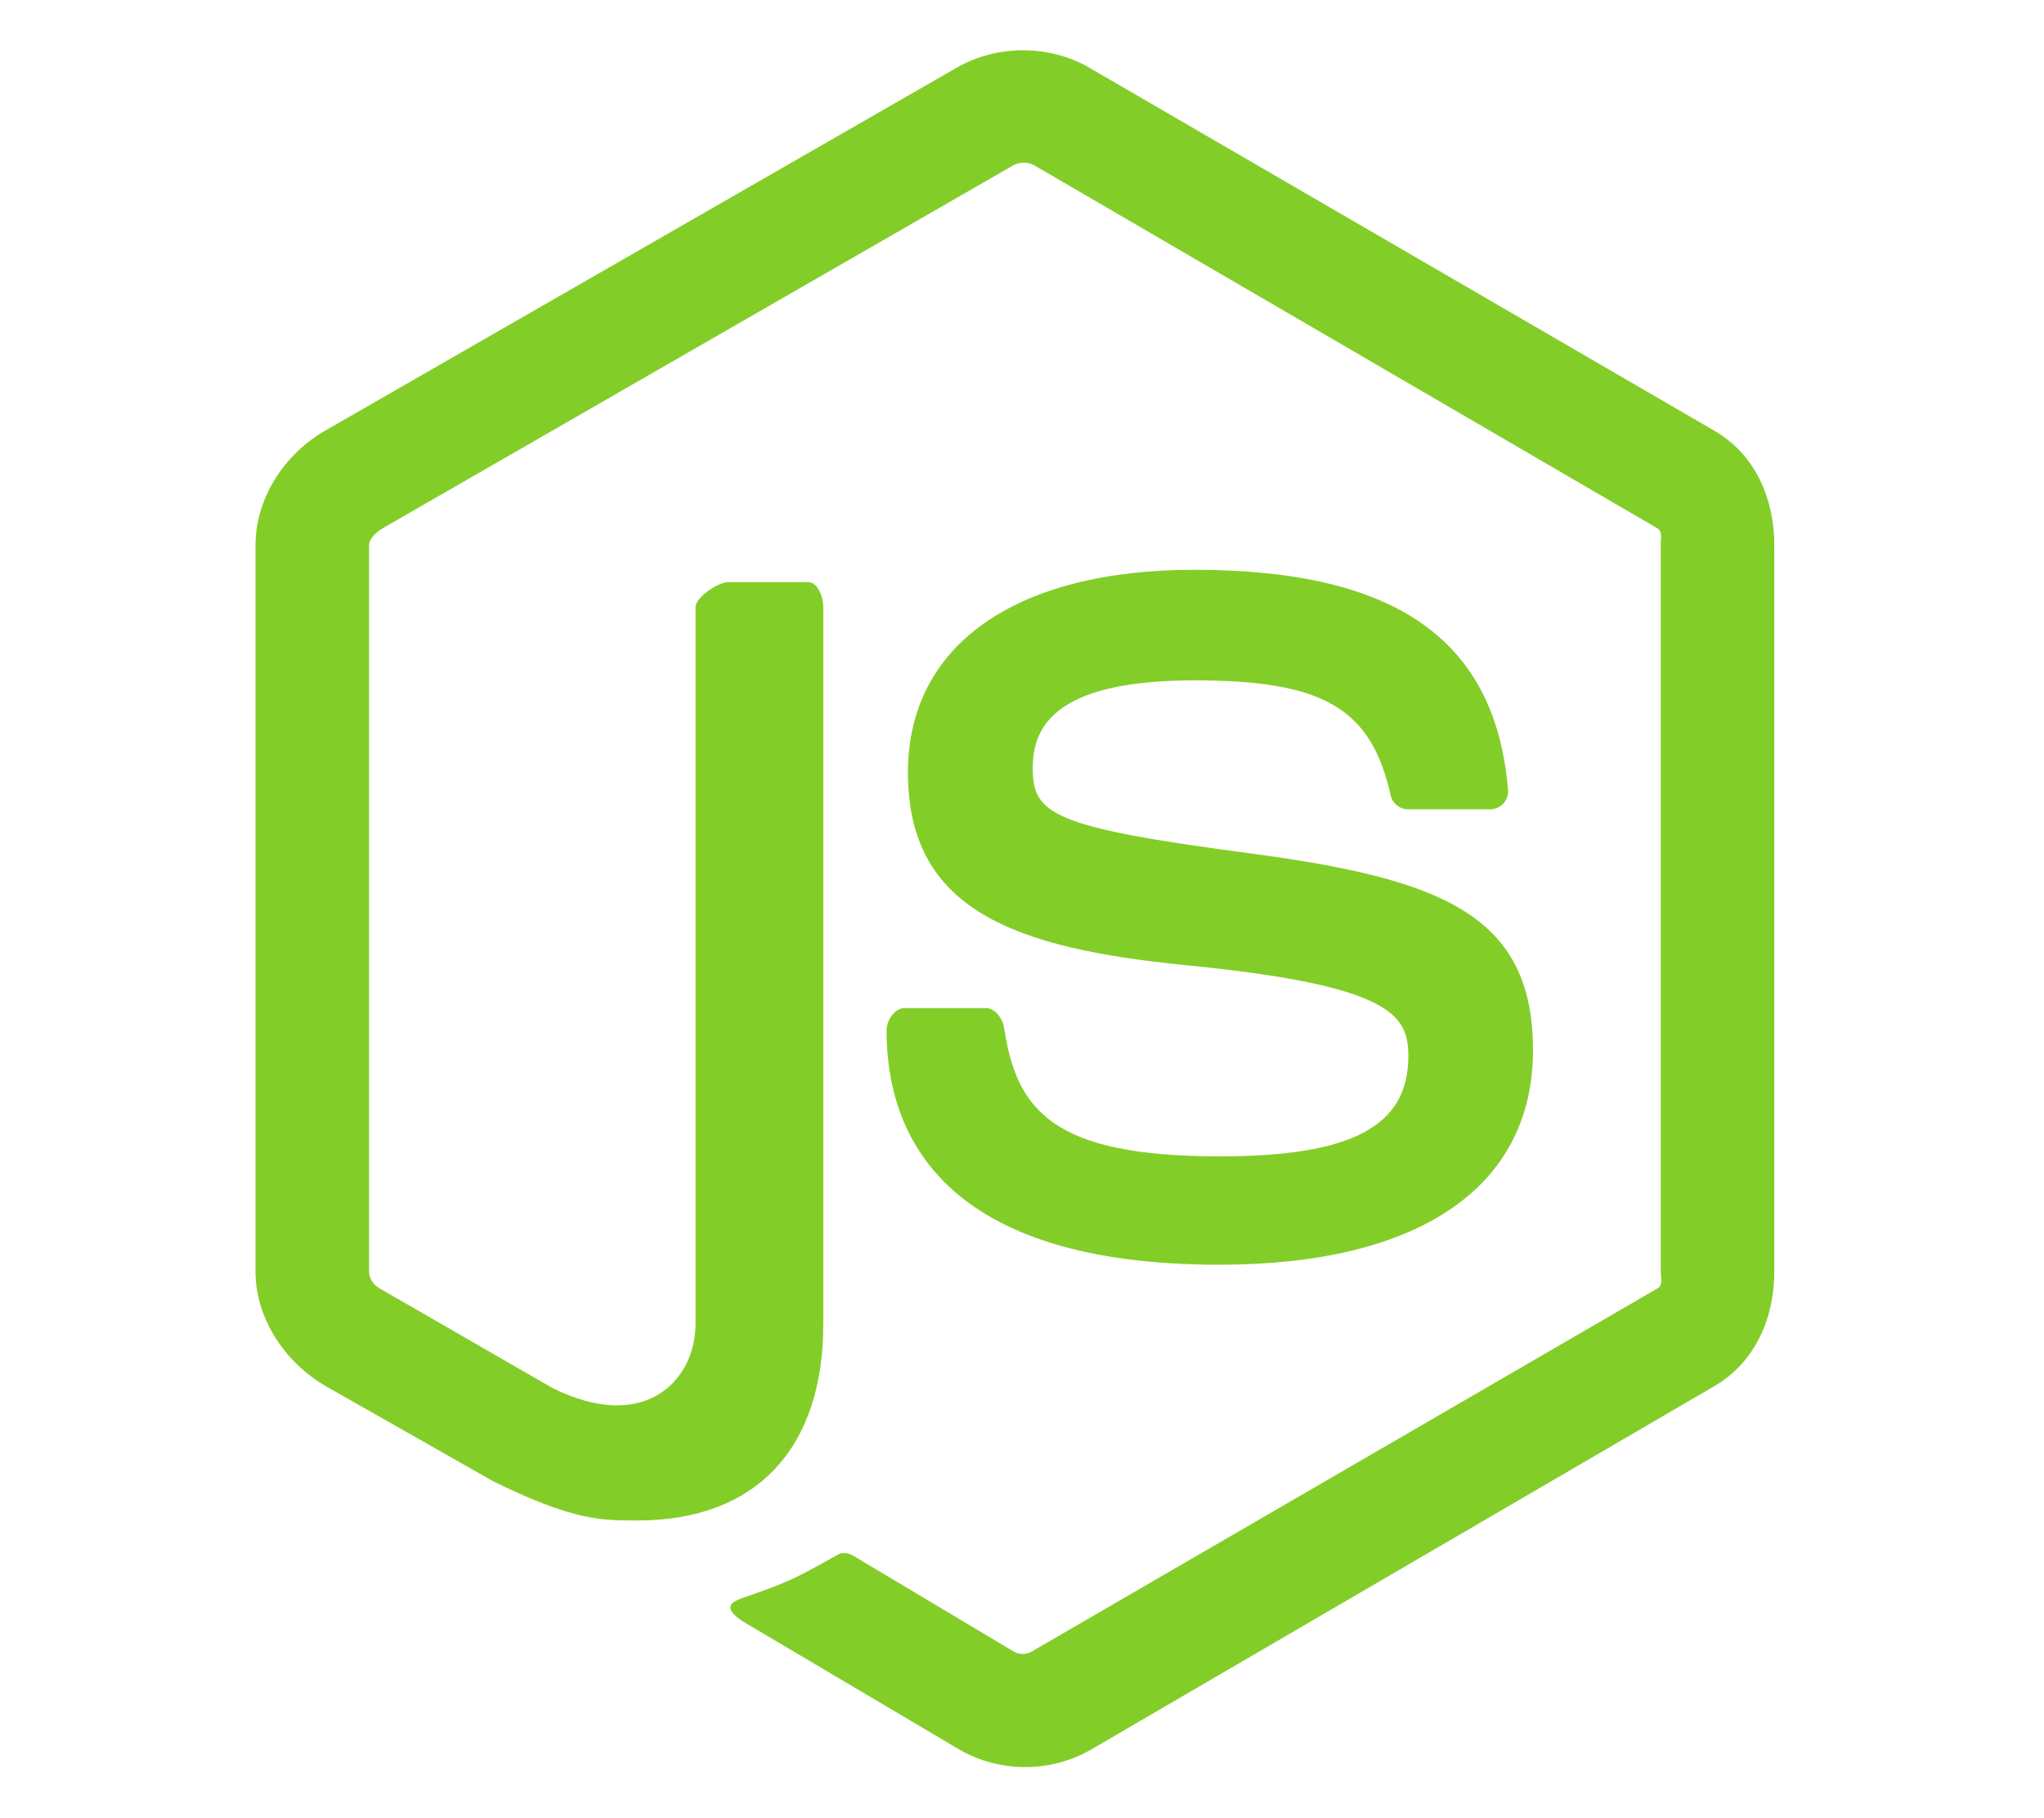
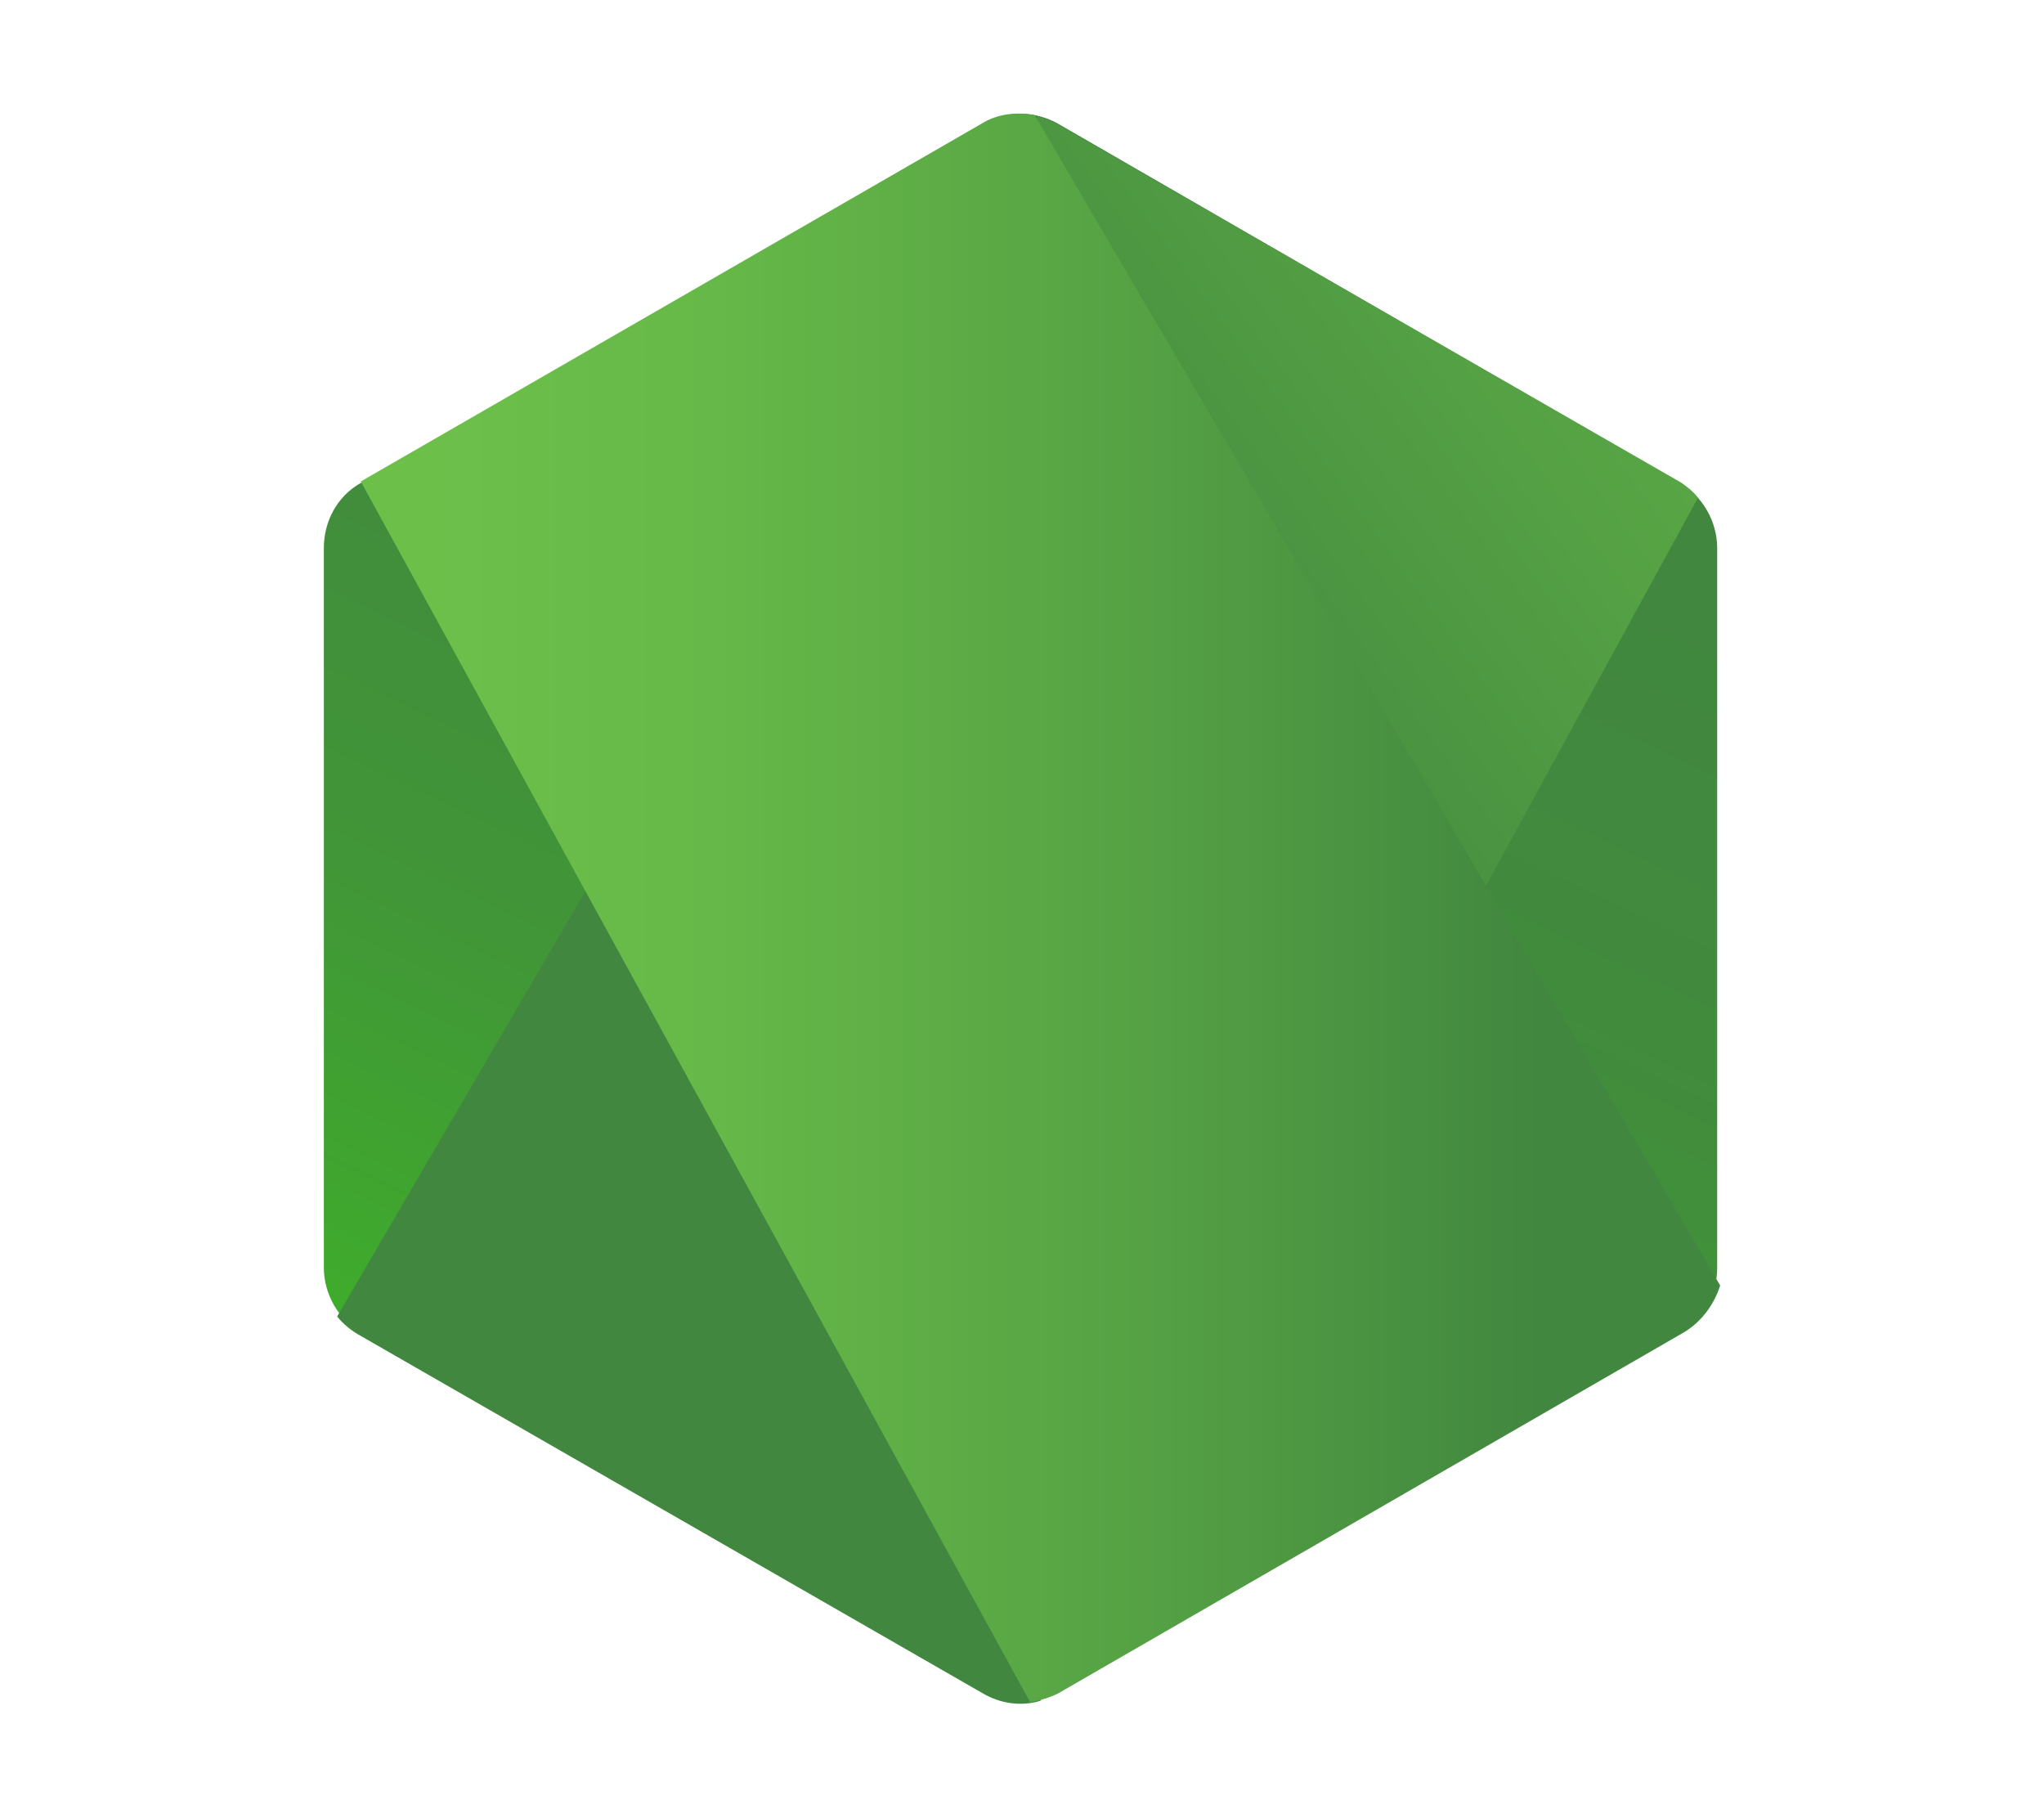
<svg xmlns="http://www.w3.org/2000/svg" width="100%" height="100%" viewBox="0 0 18 16" version="1.1" xml:space="preserve" style="fill-rule:evenodd;clip-rule:evenodd;stroke-linejoin:round;stroke-miterlimit:2;">
-   <g transform="matrix(0.125,0,0,0.125,9,8)">
-     <g id="nodejs" transform="matrix(1,0,0,1,-64,-64)">
-       <path d="M112.771,30.334L68.674,4.729C65.893,3.145 62.272,3.145 59.469,4.729L14.901,30.334C12.031,31.985 10,35.088 10,38.407L10,89.549C10,92.868 12.084,95.972 14.954,97.632L26.729,104.32C32.357,107.092 34.346,107.092 36.907,107.092C45.24,107.092 50,102.053 50,93.264L50,42.774C50,42.061 49.629,41 48.929,41L43.306,41C42.594,41 41,42.061 41,42.773L41,93.263C41,97.159 37.476,101.036 30.89,97.743L18.723,90.73C18.299,90.5 18,90.037 18,89.549L18,38.407C18,37.925 18.555,37.441 18.982,37.194L63.406,11.633C63.821,11.398 64.431,11.398 64.845,11.633L108.727,37.188C109.147,37.441 108.999,37.91 108.999,38.407L108.999,89.549C108.999,90.037 109.182,90.512 108.767,90.747L64.681,116.323C64.303,116.55 63.834,116.55 63.42,116.323L52.113,109.574C51.772,109.376 51.367,109.305 51.04,109.488C47.894,111.271 47.314,111.508 44.363,112.531C43.637,112.784 42.566,113.223 44.773,114.46L59.571,123.214C60.988,124.034 62.598,124.46 64.218,124.46C65.86,124.46 67.468,124.034 68.885,123.214L112.77,97.632C115.64,95.96 117,92.868 117,89.549L117,38.407C117,35.088 115.64,31.993 112.771,30.334ZM77.91,81.445C66.184,81.445 63.601,78.21 62.74,72.379C62.64,71.751 62.107,71 61.468,71L55.737,71C55.028,71 54.458,71.86 54.458,72.566C54.458,80.032 58.517,89.078 77.911,89.078C91.95,89.078 99.999,83.623 99.999,73.969C99.999,64.397 93.532,61.885 79.917,60.083C66.155,58.264 64.757,57.345 64.757,54.121C64.757,51.463 65.941,47.918 76.131,47.918C85.236,47.918 88.592,49.872 89.973,56.009C90.091,56.586 90.618,57 91.213,57L96.967,57C97.321,57 97.659,56.857 97.907,56.604C98.147,56.332 98.274,55.991 98.242,55.625C97.351,45.057 90.33,40.132 76.13,40.132C63.499,40.132 55.964,45.466 55.964,54.407C55.964,64.105 63.461,66.785 75.586,67.984C90.091,69.406 91.219,71.526 91.219,74.379C91.219,79.334 87.241,81.445 77.91,81.445Z" style="fill:rgb(131,205,41);fill-rule:nonzero;" />
+   <g id="nodejs" transform="matrix(0.0281456,0,0,0.0281456,8.74669,0.76914)">
+     <g transform="matrix(1,0,0,1,-247.287,0)">
+       <path d="M267.614,11.397C260.217,7.236 251.433,7.236 244.036,11.397L49.407,123.736C42.01,127.897 37.849,135.756 37.849,144.078L37.849,369.219C37.849,377.54 42.472,385.4 49.407,389.56L244.036,501.9C251.433,506.06 260.217,506.06 267.614,501.9L462.243,389.56C469.64,385.4 473.8,377.54 473.8,369.219L473.8,144.078C473.8,135.756 469.177,127.897 462.243,123.736L267.614,11.397Z" style="fill:url(#_Linear1);fill-rule:nonzero;" />
    </g>
-     <g id="nodejs1" />
+     <g transform="matrix(1,0,0,1,-247.287,0)">
+       <path d="M462.705,123.736L267.151,11.397C265.302,10.472 262.991,9.548 261.141,9.085L42.01,384.475C43.859,386.786 46.171,388.636 48.482,390.023L244.036,502.362C249.584,505.598 256.056,506.523 262.066,504.674L467.791,128.359C466.404,126.51 464.554,125.123 462.705,123.736Z" style="fill:url(#_Linear2);fill-rule:nonzero;" />
+     </g>
+     <g transform="matrix(1,0,0,1,-247.287,-36.9842)">
+       <g>
+         <path d="M463.167,426.544C468.715,423.308 472.876,417.761 474.725,411.751L260.217,45.607C254.669,44.683 248.659,45.145 243.574,48.381L49.407,160.258L258.83,542.12C261.604,541.658 264.84,540.733 267.614,539.346L463.167,426.544Z" style="fill:url(#_Linear3);" />
+       </g>
+     </g>
  </g>
+   <defs>
+     <linearGradient id="_Linear1" x1="0" y1="0" x2="1" y2="0" gradientUnits="userSpaceOnUse" gradientTransform="matrix(-175.975,358.989,-358.989,-175.975,335.118,95.1411)">
+       <stop offset="0" style="stop-color:rgb(65,135,63);stop-opacity:1" />
+       <stop offset="0.33" style="stop-color:rgb(65,139,61);stop-opacity:1" />
+       <stop offset="0.64" style="stop-color:rgb(65,150,55);stop-opacity:1" />
+       <stop offset="0.93" style="stop-color:rgb(63,169,45);stop-opacity:1" />
+       <stop offset="1" style="stop-color:rgb(63,174,42);stop-opacity:1" />
+     </linearGradient>
+     <linearGradient id="_Linear2" x1="0" y1="0" x2="1" y2="0" gradientUnits="userSpaceOnUse" gradientTransform="matrix(493.772,-364.826,364.826,493.772,226.273,283.015)">
+       <stop offset="0" style="stop-color:rgb(65,135,63);stop-opacity:1" />
+       <stop offset="0.14" style="stop-color:rgb(65,135,63);stop-opacity:1" />
+       <stop offset="0.4" style="stop-color:rgb(84,160,68);stop-opacity:1" />
+       <stop offset="0.71" style="stop-color:rgb(102,184,72);stop-opacity:1" />
+       <stop offset="0.91" style="stop-color:rgb(108,192,74);stop-opacity:1" />
+       <stop offset="1" style="stop-color:rgb(108,192,74);stop-opacity:1" />
+     </linearGradient>
+     <linearGradient id="_Linear3" x1="0" y1="0" x2="1" y2="0" gradientUnits="userSpaceOnUse" gradientTransform="matrix(450.361,0,0,450.361,30.7404,293.639)">
+       <stop offset="0" style="stop-color:rgb(108,192,74);stop-opacity:1" />
+       <stop offset="0.09" style="stop-color:rgb(108,192,74);stop-opacity:1" />
+       <stop offset="0.29" style="stop-color:rgb(102,184,72);stop-opacity:1" />
+       <stop offset="0.6" style="stop-color:rgb(84,160,68);stop-opacity:1" />
+       <stop offset="0.86" style="stop-color:rgb(65,135,63);stop-opacity:1" />
+       <stop offset="1" style="stop-color:rgb(65,135,63);stop-opacity:1" />
+     </linearGradient>
+   </defs>
</svg>
